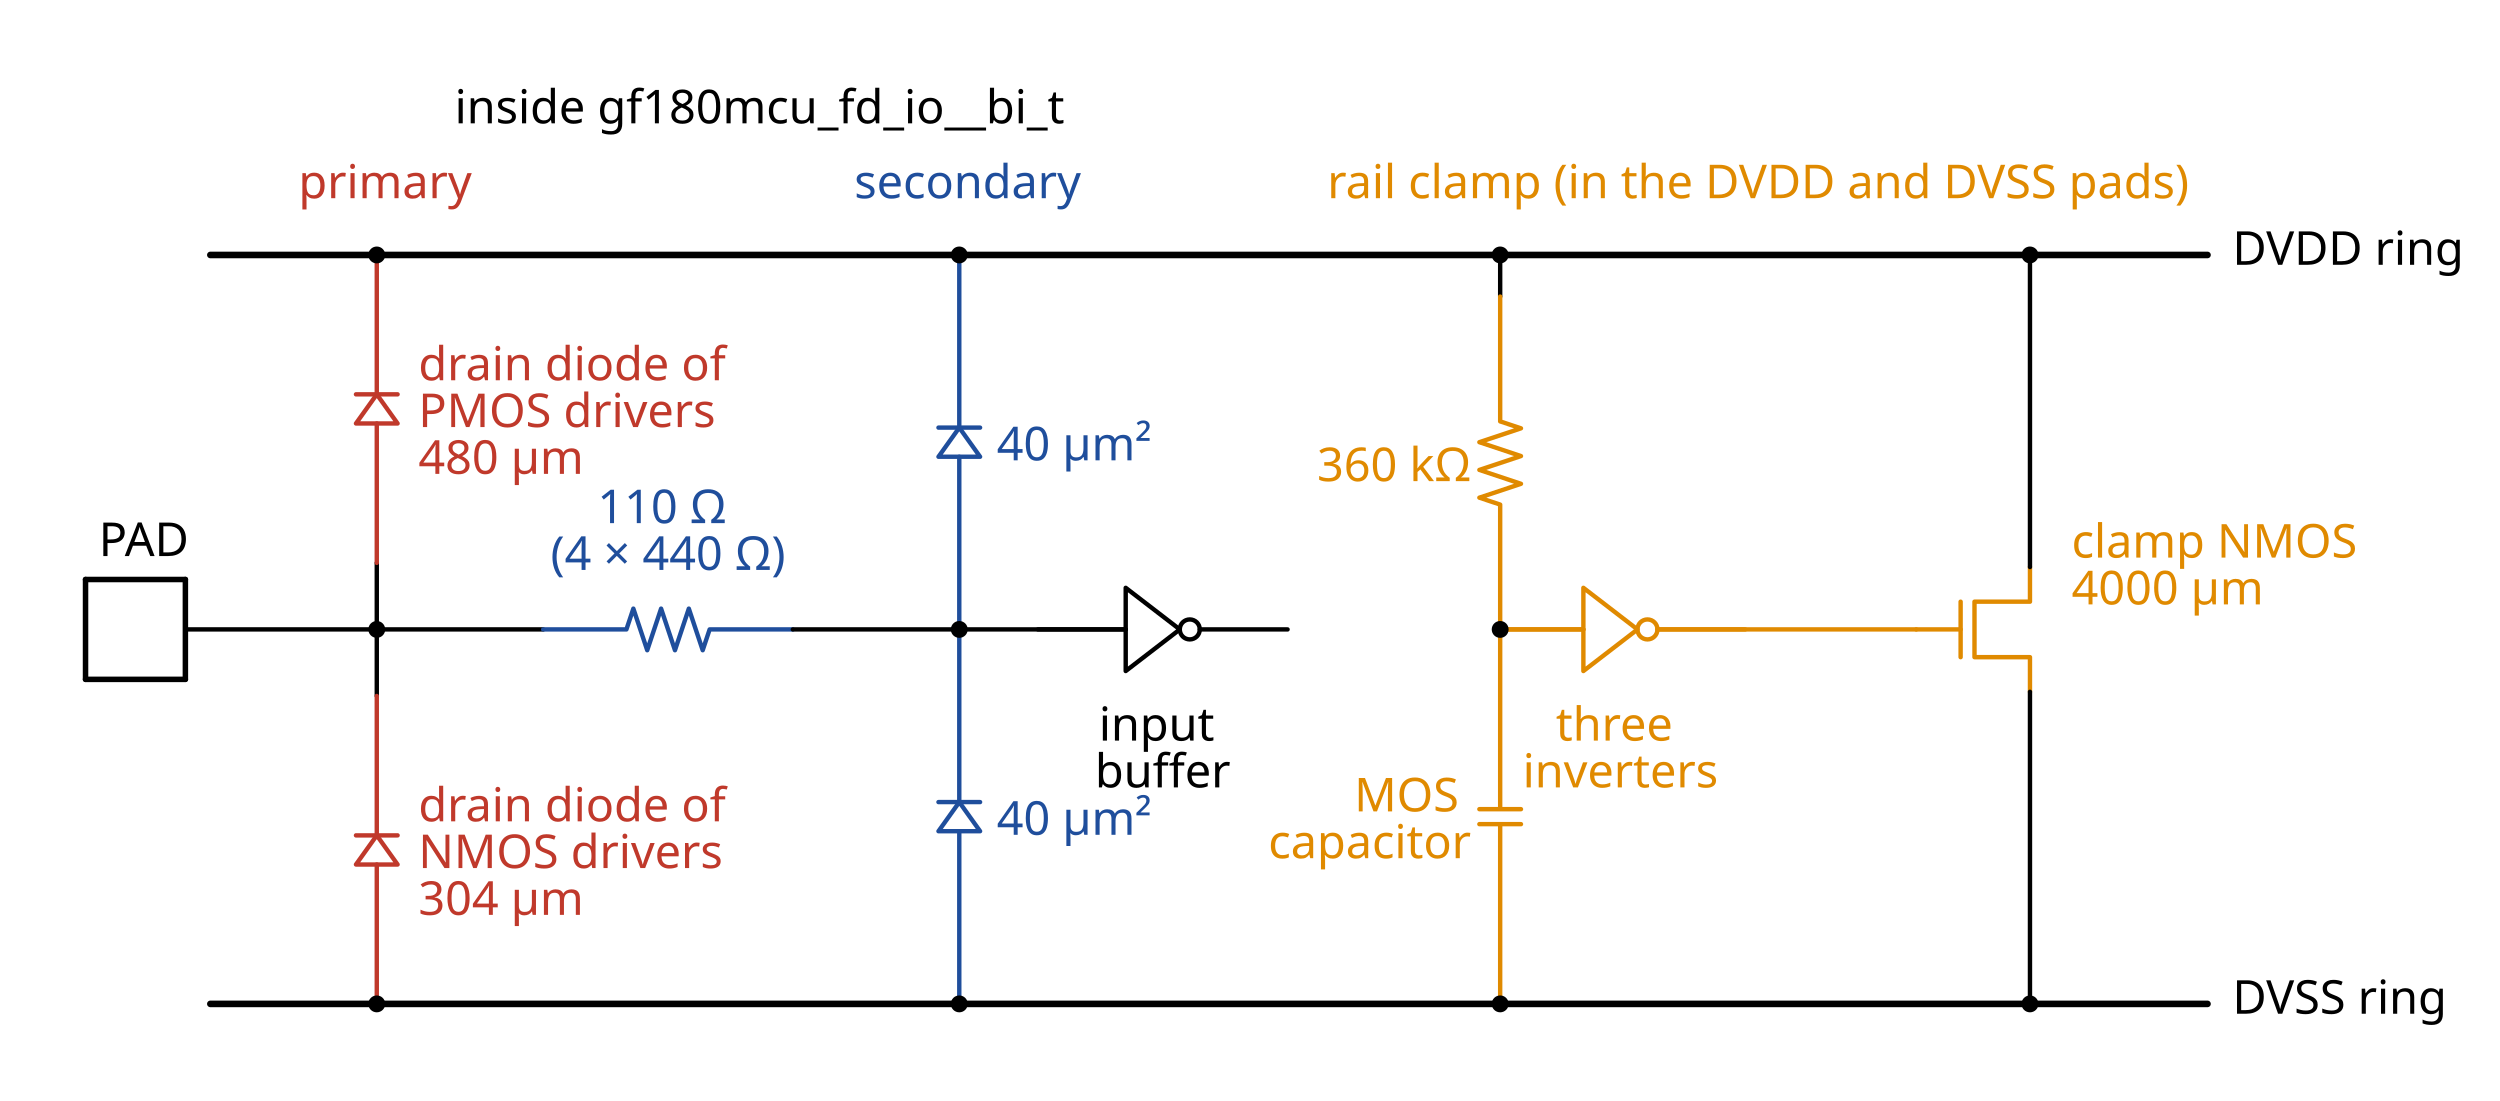
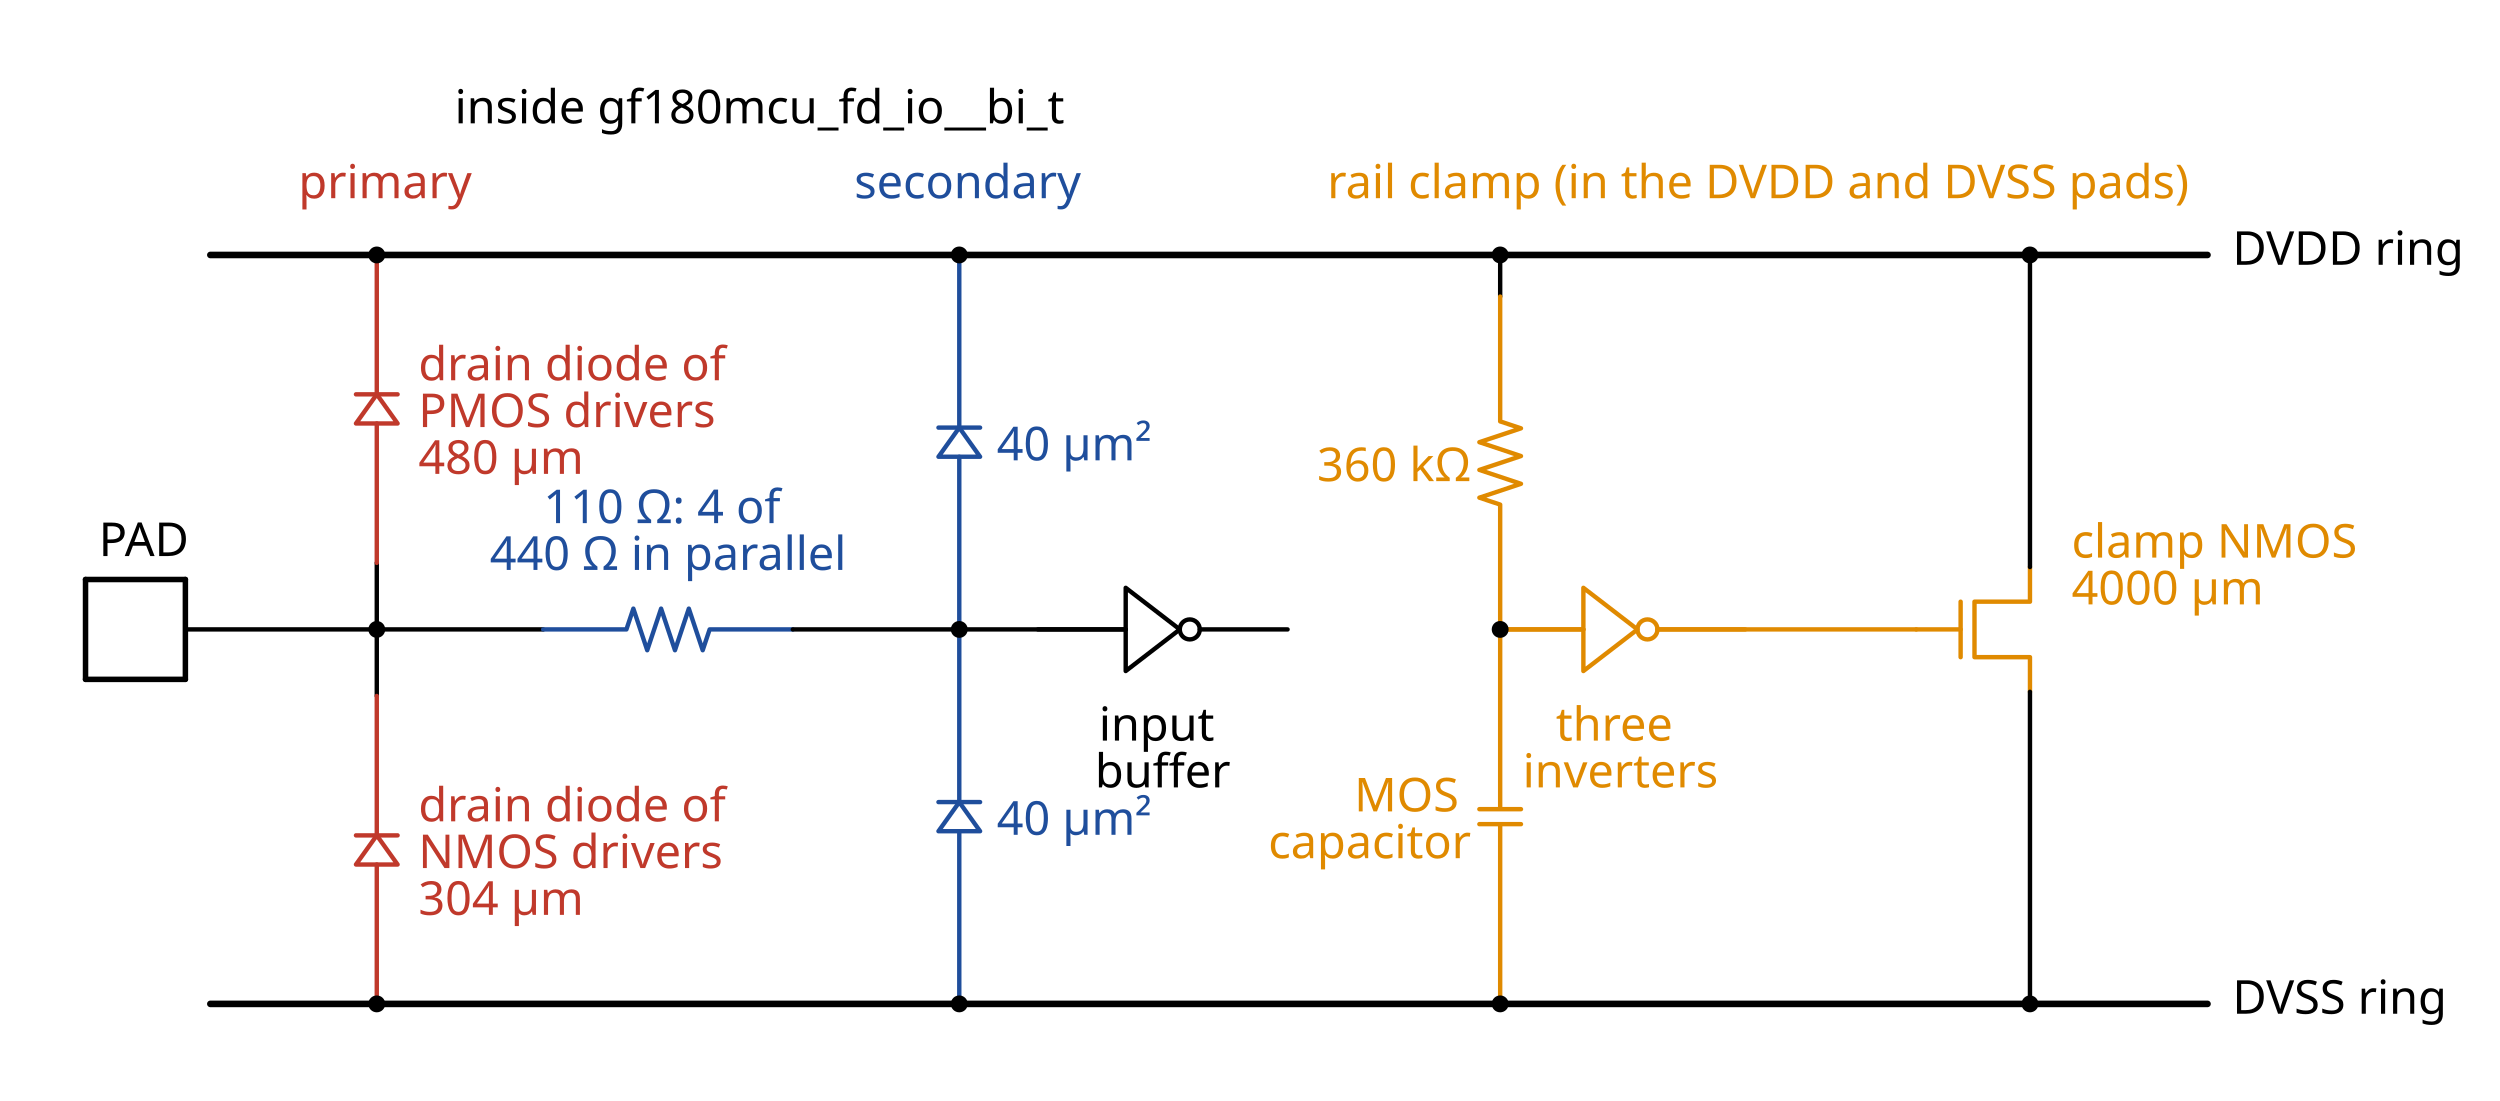
<svg xmlns="http://www.w3.org/2000/svg" xml:lang="en" height="400.008pt" width="908.497pt" viewBox="-31.08 -364.812 908.497 400.008">
  <polygon points="98.28,-210.924 105.84,-221.508 113.4,-210.924 " style="stroke:#c0392b;fill:none;stroke-width:1.6;stroke-dasharray:-;stroke-linecap:round;stroke-linejoin:round;" />
  <polygon points="98.28,-50.652 105.84,-61.236 113.4,-50.652 " style="stroke:#c0392b;fill:none;stroke-width:1.6;stroke-dasharray:-;stroke-linecap:round;stroke-linejoin:round;" />
  <polygon points="309.96,-198.828 317.52,-209.412 325.08,-198.828 " style="stroke:#1f4e9c;fill:none;stroke-width:1.6;stroke-dasharray:-;stroke-linecap:round;stroke-linejoin:round;" />
  <polygon points="309.96,-62.748 317.52,-73.332 325.08,-62.748 " style="stroke:#1f4e9c;fill:none;stroke-width:1.6;stroke-dasharray:-;stroke-linecap:round;stroke-linejoin:round;" />
  <circle cx="401.285" cy="-136.08" r="3.629" style="stroke:black;fill:none;stroke-width:1.6;stroke-dasharray:-;" />
  <circle cx="567.605" cy="-136.08" r="3.629" style="stroke:#e08a00;fill:none;stroke-width:1.6;stroke-dasharray:-;" />
  <path d="M 45.36,-272.16 L 408.24,-272.16 L 771.12,-272.16" style="stroke:black;fill:none;stroke-width:2.4;stroke-dasharray:-;stroke-linecap:round;stroke-linejoin:round;" />
  <path d="M 45.36,-0.0 L 408.24,-0 L 771.12,-0" style="stroke:black;fill:none;stroke-width:2.4;stroke-dasharray:-;stroke-linecap:round;stroke-linejoin:round;" />
  <path d="M 0.0,-117.936 L 18.144,-117.936 L 36.288,-117.936" style="stroke:black;fill:none;stroke-width:2.0;stroke-dasharray:-;stroke-linecap:round;stroke-linejoin:round;" />
  <path d="M 36.288,-117.936 L 36.288,-136.08 L 36.288,-154.224" style="stroke:black;fill:none;stroke-width:2.0;stroke-dasharray:-;stroke-linecap:round;stroke-linejoin:round;" />
  <path d="M 36.288,-154.224 L 18.144,-154.224 L 0,-154.224" style="stroke:black;fill:none;stroke-width:2.0;stroke-dasharray:-;stroke-linecap:round;stroke-linejoin:round;" />
  <path d="M 0.0,-154.224 L 0,-136.08 L 0,-117.936" style="stroke:black;fill:none;stroke-width:2.0;stroke-dasharray:-;stroke-linecap:round;stroke-linejoin:round;" />
  <path d="M 36.288,-136.08 L 71.064,-136.08 L 105.84,-136.08" style="stroke:black;fill:none;stroke-width:1.6;stroke-dasharray:-;stroke-linecap:round;stroke-linejoin:round;" />
  <path d="M 105.84,-136.08 L 105.84,-148.176 L 105.84,-160.272" style="stroke:black;fill:none;stroke-width:1.6;stroke-dasharray:-;stroke-linecap:round;stroke-linejoin:round;" />
  <path d="M 105.84,-160.272 L 105.84,-210.924 M 98.28,-221.508 L 113.4,-221.508 M 105.84,-221.508 L 105.84,-272.16" style="stroke:#c0392b;fill:none;stroke-width:1.6;stroke-dasharray:-;stroke-linecap:round;stroke-linejoin:round;" />
  <path d="M 105.84,-136.08 L 105.84,-123.984 L 105.84,-111.888" style="stroke:black;fill:none;stroke-width:1.6;stroke-dasharray:-;stroke-linecap:round;stroke-linejoin:round;" />
  <path d="M 105.84,-0.0 L 105.84,-50.652 M 98.28,-61.236 L 113.4,-61.236 M 105.84,-61.236 L 105.84,-111.888" style="stroke:#c0392b;fill:none;stroke-width:1.6;stroke-dasharray:-;stroke-linecap:round;stroke-linejoin:round;" />
  <path d="M 105.84,-136.08 L 136.08,-136.08 L 166.32,-136.08" style="stroke:black;fill:none;stroke-width:1.6;stroke-dasharray:-;stroke-linecap:round;stroke-linejoin:round;" />
  <path d="M 166.32,-136.08 L 196.56,-136.08 L 199.08,-143.64 L 204.12,-128.52 L 209.16,-143.64 L 214.2,-128.52 L 219.24,-143.64 L 224.28,-128.52 L 226.8,-136.08 L 257.04,-136.08" style="stroke:#1f4e9c;fill:none;stroke-width:1.6;stroke-dasharray:-;stroke-linecap:round;stroke-linejoin:round;" />
  <path d="M 257.04,-136.08 L 287.28,-136.08 L 317.52,-136.08" style="stroke:black;fill:none;stroke-width:1.6;stroke-dasharray:-;stroke-linecap:round;stroke-linejoin:round;" />
  <path d="M 317.52,-136.08 L 317.52,-198.828 M 309.96,-209.412 L 325.08,-209.412 M 317.52,-209.412 L 317.52,-272.16" style="stroke:#1f4e9c;fill:none;stroke-width:1.6;stroke-dasharray:-;stroke-linecap:round;stroke-linejoin:round;" />
  <path d="M 317.52,-0.0 L 317.52,-62.748 M 309.96,-73.332 L 325.08,-73.332 M 317.52,-73.332 L 317.52,-136.08" style="stroke:#1f4e9c;fill:none;stroke-width:1.6;stroke-dasharray:-;stroke-linecap:round;stroke-linejoin:round;" />
  <path d="M 317.52,-136.08 L 347.76,-136.08 L 378,-136.08" style="stroke:black;fill:none;stroke-width:1.6;stroke-dasharray:-;stroke-linecap:round;stroke-linejoin:round;" />
  <path d="M 346.097,-136.08 L 378,-136.08 M 404.914,-136.08 L 436.817,-136.08" style="stroke:black;fill:none;stroke-width:1.6;stroke-dasharray:-;stroke-linecap:round;stroke-linejoin:round;" />
  <path d="M 378.0,-151.2 L 397.656,-136.08 L 378,-120.96 L 378,-151.2" style="stroke:black;fill:none;stroke-width:1.6;stroke-dasharray:-;stroke-linecap:round;stroke-linejoin:round;" />
  <path d="M 514.08,-272.16 L 514.08,-264.6 L 514.08,-257.04" style="stroke:black;fill:none;stroke-width:1.6;stroke-dasharray:-;stroke-linecap:round;stroke-linejoin:round;" />
  <path d="M 514.08,-257.04 L 514.08,-211.68 L 521.64,-209.16 L 506.52,-204.12 L 521.64,-199.08 L 506.52,-194.04 L 521.64,-189 L 506.52,-183.96 L 514.08,-181.44 L 514.08,-136.08" style="stroke:#e08a00;fill:none;stroke-width:1.6;stroke-dasharray:-;stroke-linecap:round;stroke-linejoin:round;" />
  <path d="M 514.08,-136.08 L 514.08,-70.762 M 521.64,-70.762 L 506.52,-70.762 M 521.64,-65.318 L 506.52,-65.318 M 514.08,-65.318 L 514.08,-0" style="stroke:#e08a00;fill:none;stroke-width:1.6;stroke-dasharray:-;stroke-linecap:round;stroke-linejoin:round;" />
  <path d="M 514.08,-136.08 L 529.2,-136.08 L 544.32,-136.08" style="stroke:#e08a00;fill:none;stroke-width:1.6;stroke-dasharray:-;stroke-linecap:round;stroke-linejoin:round;" />
  <path d="M 512.417,-136.08 L 544.32,-136.08 M 571.234,-136.08 L 603.137,-136.08" style="stroke:#e08a00;fill:none;stroke-width:1.6;stroke-dasharray:-;stroke-linecap:round;stroke-linejoin:round;" />
  <path d="M 544.32,-151.2 L 563.976,-136.08 L 544.32,-120.96 L 544.32,-151.2" style="stroke:#e08a00;fill:none;stroke-width:1.6;stroke-dasharray:-;stroke-linecap:round;stroke-linejoin:round;" />
  <path d="M 571.234,-136.08 L 618.257,-136.08 L 665.28,-136.08" style="stroke:#e08a00;fill:none;stroke-width:1.6;stroke-dasharray:-;stroke-linecap:round;stroke-linejoin:round;" />
  <path d="M 706.608,-113.4 L 706.608,-126 L 686.448,-126 L 686.448,-146.16 L 706.608,-146.16 L 706.608,-158.76" style="stroke:#e08a00;fill:none;stroke-width:1.6;stroke-dasharray:-;stroke-linecap:round;stroke-linejoin:round;" />
  <path d="M 681.408,-126.0 L 681.408,-146.16" style="stroke:#e08a00;fill:none;stroke-width:1.6;stroke-dasharray:-;stroke-linecap:round;stroke-linejoin:round;" />
  <path d="M 665.28,-136.08 L 681.408,-136.08" style="stroke:#e08a00;fill:none;stroke-width:1.6;stroke-dasharray:-;stroke-linecap:round;stroke-linejoin:round;" />
  <path d="M 706.608,-158.76 L 706.608,-215.46 L 706.608,-272.16" style="stroke:black;fill:none;stroke-width:1.6;stroke-dasharray:-;stroke-linecap:round;stroke-linejoin:round;" />
  <path d="M 706.608,-113.4 L 706.608,-56.7 L 706.608,-0" style="stroke:black;fill:none;stroke-width:1.6;stroke-dasharray:-;stroke-linecap:round;stroke-linejoin:round;" />
  <text x="780.192" y="-292.184" dominant-baseline="central" fill="black" font-size="17" font-family="sans" text-anchor="start">
    <tspan x="780.192" dy="17">DVDD ring</tspan>
  </text>
  <text x="780.192" y="-20.024" dominant-baseline="central" fill="black" font-size="17" font-family="sans" text-anchor="start">
    <tspan x="780.192" dy="17">DVSS ring</tspan>
  </text>
  <text x="21.168" y="-186.344" dominant-baseline="central" fill="black" font-size="17" font-family="sans" text-anchor="middle">
    <tspan x="21.168" dy="17">PAD</tspan>
  </text>
  <text x="120.96" y="-250.216" dominant-baseline="central" fill="#c0392b" font-size="17" font-family="sans" text-anchor="start">
    <tspan x="120.96" dy="17">drain diode of</tspan>
    <tspan x="120.96" dy="17">PMOS drivers</tspan>
    <tspan x="120.96" dy="17">480 µm</tspan>
  </text>
  <text x="120.96" y="-89.944" dominant-baseline="central" fill="#c0392b" font-size="17" font-family="sans" text-anchor="start">
    <tspan x="120.96" dy="17">drain diode of</tspan>
    <tspan x="120.96" dy="17">NMOS drivers</tspan>
    <tspan x="120.96" dy="17">304 µm</tspan>
  </text>
  <text x="211.68" y="-186.712" dominant-baseline="ideographic" fill="#1f4e9c" font-size="17" font-family="sans" text-anchor="middle">
-     <tspan x="211.68" dy="17">110 Ω</tspan>
-     <tspan x="211.68" dy="17">(4 × 440 Ω)</tspan>
+     <tspan x="211.68" dy="17">110 Ω: 4 of</tspan>
+     <tspan x="211.68" dy="17">440 Ω in parallel</tspan>
  </text>
  <text x="331.128" y="-221.12" dominant-baseline="central" fill="#1f4e9c" font-size="17" font-family="sans" text-anchor="start">
    <tspan x="331.128" dy="17">40 µm²</tspan>
  </text>
  <text x="331.128" y="-85.04" dominant-baseline="central" fill="#1f4e9c" font-size="17" font-family="sans" text-anchor="start">
    <tspan x="331.128" dy="17">40 µm²</tspan>
  </text>
  <text x="391.457" y="-125.864" dominant-baseline="hanging" fill="black" font-size="17" font-family="sans" text-anchor="middle">
    <tspan x="391.457" dy="17">input</tspan>
    <tspan x="391.457" dy="17">buffer</tspan>
  </text>
  <text x="503.496" y="-213.56" dominant-baseline="central" fill="#e08a00" font-size="17" font-family="sans" text-anchor="end">
    <tspan x="503.496" dy="17">360 kΩ</tspan>
  </text>
  <text x="503.496" y="-93.54" dominant-baseline="central" fill="#e08a00" font-size="17" font-family="sans" text-anchor="end">
    <tspan x="503.496" dy="17">MOS</tspan>
    <tspan x="503.496" dy="17">capacitor</tspan>
  </text>
  <text x="557.777" y="-125.864" dominant-baseline="hanging" fill="#e08a00" font-size="17" font-family="sans" text-anchor="middle">
    <tspan x="557.777" dy="17">three</tspan>
    <tspan x="557.777" dy="17">inverters</tspan>
  </text>
  <text x="721.728" y="-185.772" dominant-baseline="central" fill="#e08a00" font-size="17" font-family="sans" text-anchor="start">
    <tspan x="721.728" dy="17">clamp NMOS</tspan>
    <tspan x="721.728" dy="17">4000 µm</tspan>
  </text>
  <text x="108.864" y="-316.376" dominant-baseline="central" fill="#c0392b" font-size="17" font-family="sans" text-anchor="middle">
    <tspan x="108.864" dy="17">primary</tspan>
  </text>
  <text x="320.544" y="-316.376" dominant-baseline="central" fill="#1f4e9c" font-size="17" font-family="sans" text-anchor="middle">
    <tspan x="320.544" dy="17">secondary</tspan>
  </text>
  <text x="607.824" y="-316.376" dominant-baseline="central" fill="#e08a00" font-size="17" font-family="sans" text-anchor="middle">
    <tspan x="607.824" dy="17">rail clamp (in the DVDD and DVSS pads)</tspan>
  </text>
  <text x="244.944" y="-343.592" dominant-baseline="central" fill="black" font-size="17" font-family="sans" text-anchor="middle">
    <tspan x="244.944" dy="17">inside gf180mcu_fd_io__bi_t</tspan>
  </text>
  <circle cx="105.84" cy="-136.08" r="2.268" style="stroke:black;fill:black;stroke-width:1.6;stroke-dasharray:-;" />
  <circle cx="105.84" cy="-272.16" r="2.268" style="stroke:black;fill:black;stroke-width:1.6;stroke-dasharray:-;" />
  <circle cx="105.84" cy="-0" r="2.268" style="stroke:black;fill:black;stroke-width:1.6;stroke-dasharray:-;" />
  <circle cx="317.52" cy="-136.08" r="2.268" style="stroke:black;fill:black;stroke-width:1.6;stroke-dasharray:-;" />
  <circle cx="317.52" cy="-272.16" r="2.268" style="stroke:black;fill:black;stroke-width:1.6;stroke-dasharray:-;" />
  <circle cx="317.52" cy="-0" r="2.268" style="stroke:black;fill:black;stroke-width:1.6;stroke-dasharray:-;" />
  <circle cx="514.08" cy="-136.08" r="2.268" style="stroke:black;fill:black;stroke-width:1.6;stroke-dasharray:-;" />
  <circle cx="514.08" cy="-272.16" r="2.268" style="stroke:black;fill:black;stroke-width:1.6;stroke-dasharray:-;" />
  <circle cx="514.08" cy="-0" r="2.268" style="stroke:black;fill:black;stroke-width:1.6;stroke-dasharray:-;" />
  <circle cx="706.608" cy="-272.16" r="2.268" style="stroke:black;fill:black;stroke-width:1.6;stroke-dasharray:-;" />
  <circle cx="706.608" cy="-0" r="2.268" style="stroke:black;fill:black;stroke-width:1.6;stroke-dasharray:-;" />
</svg>
